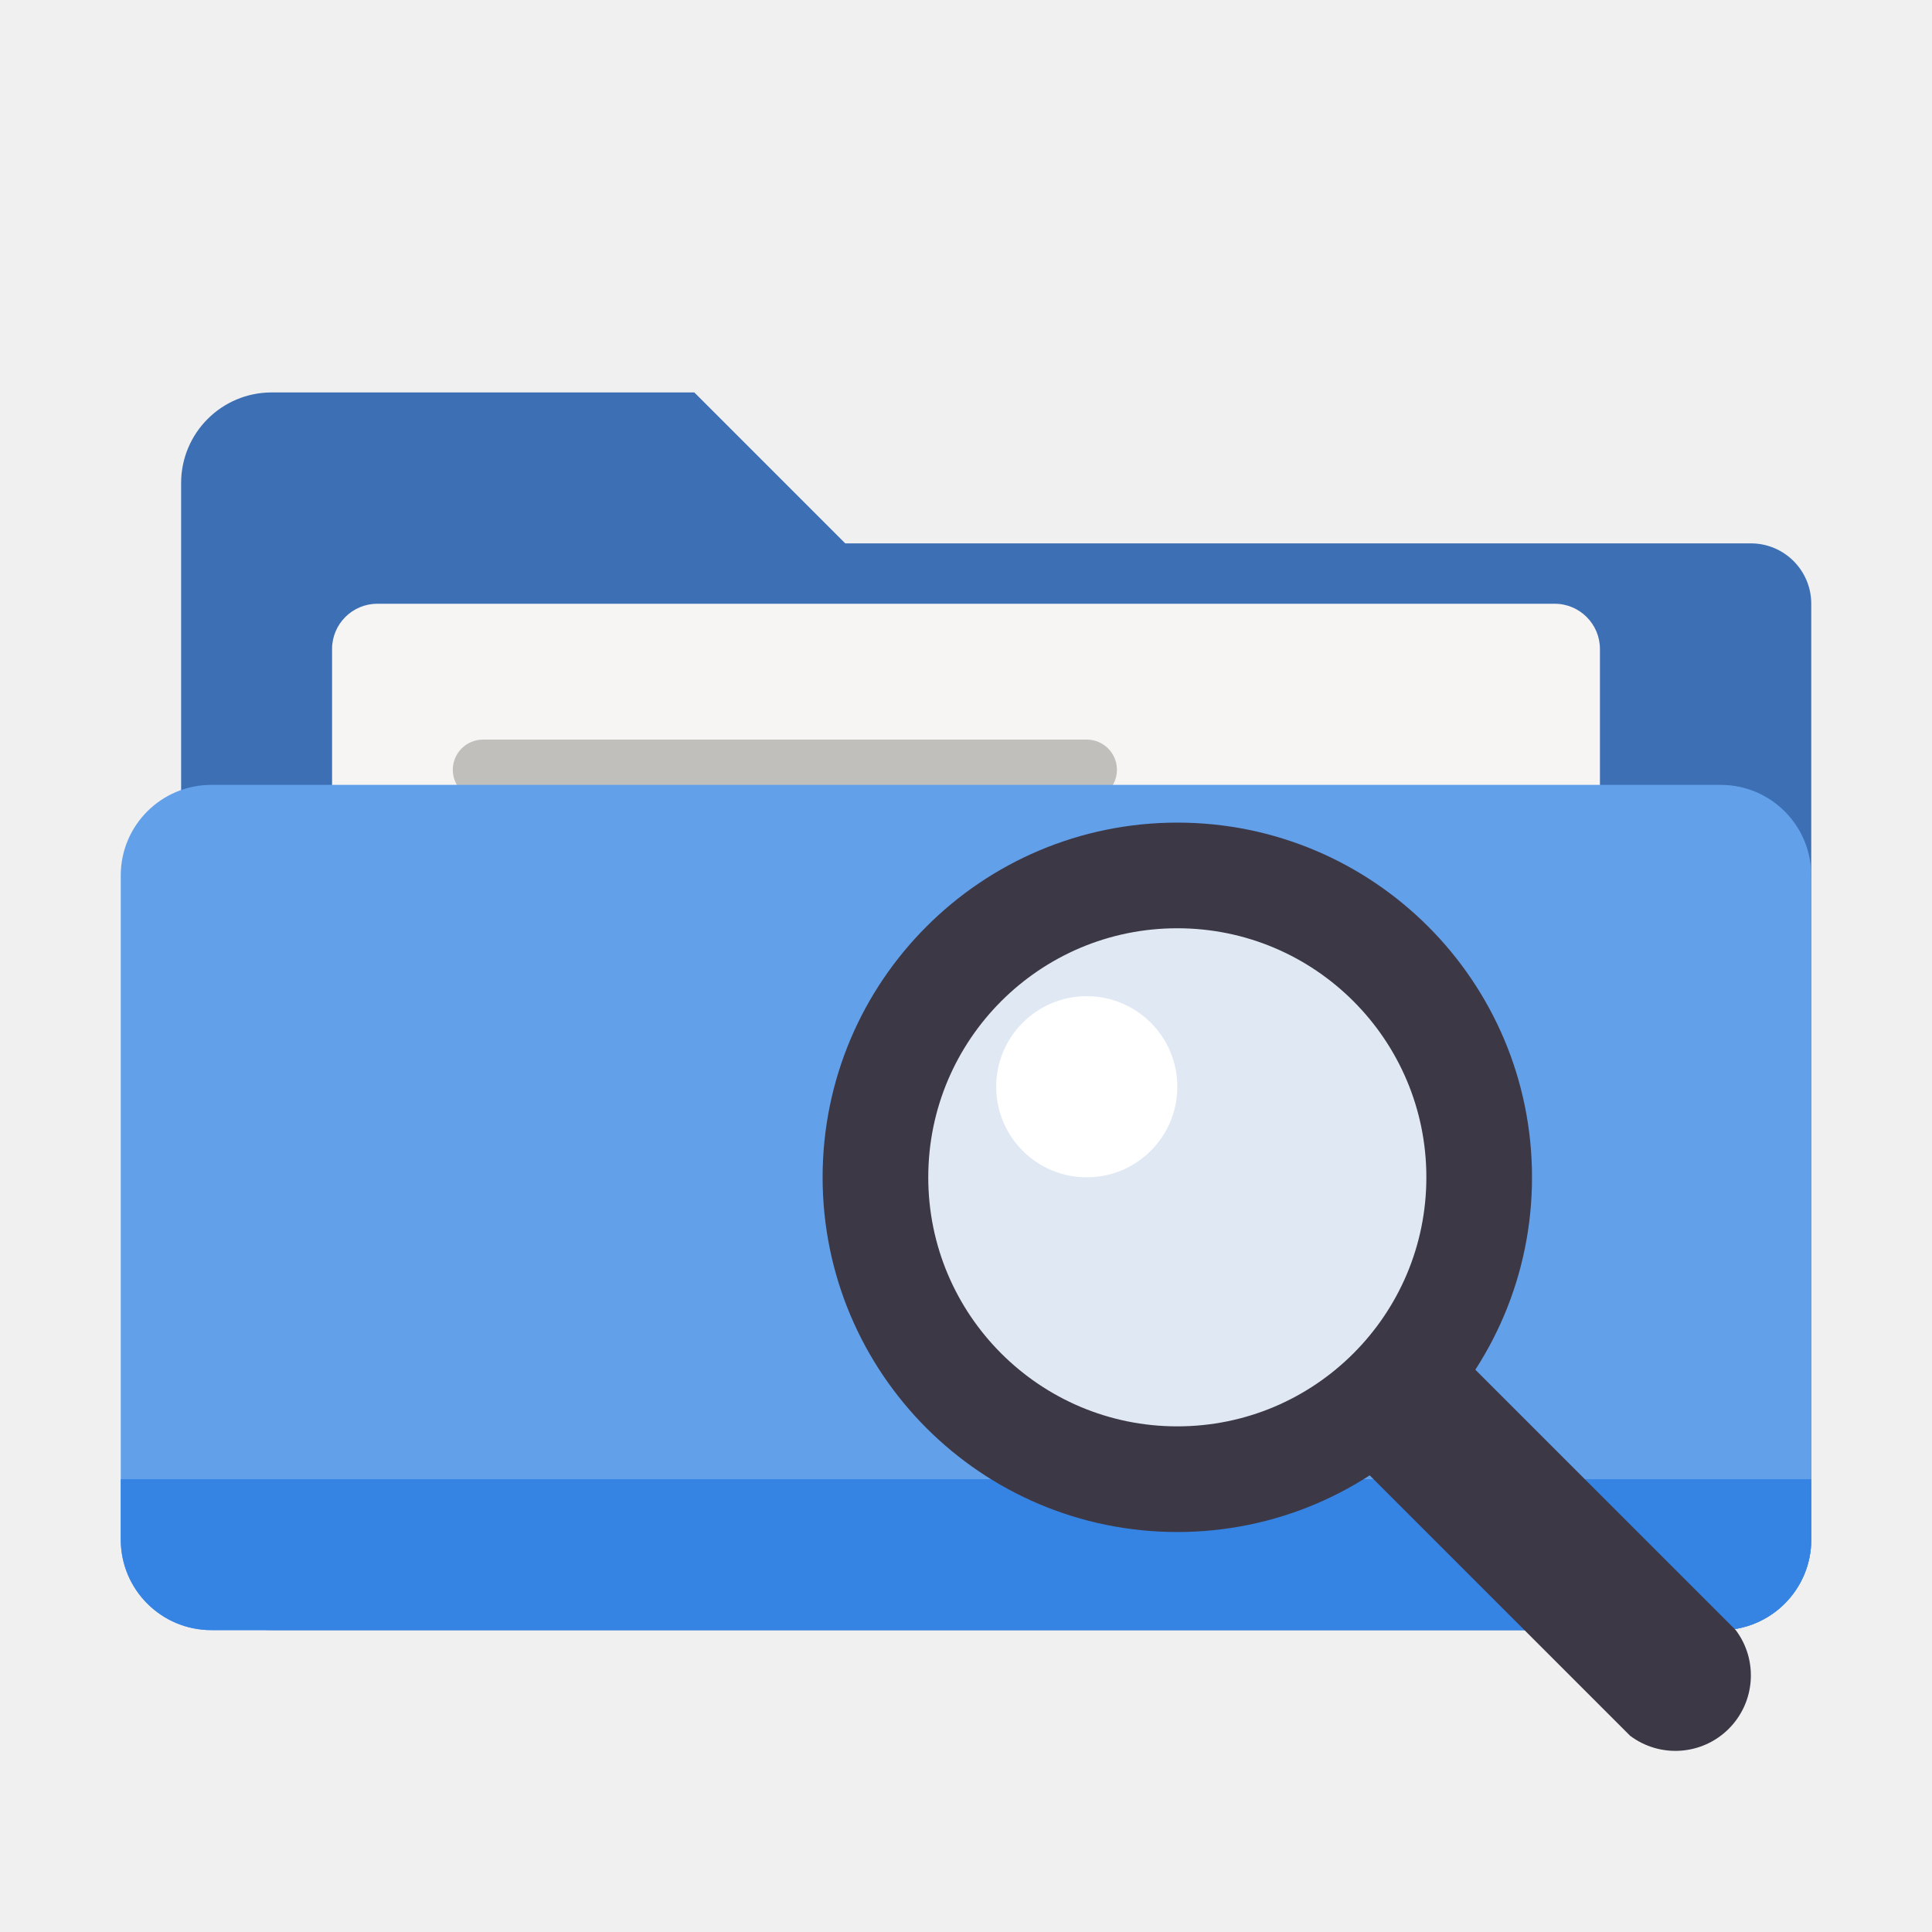
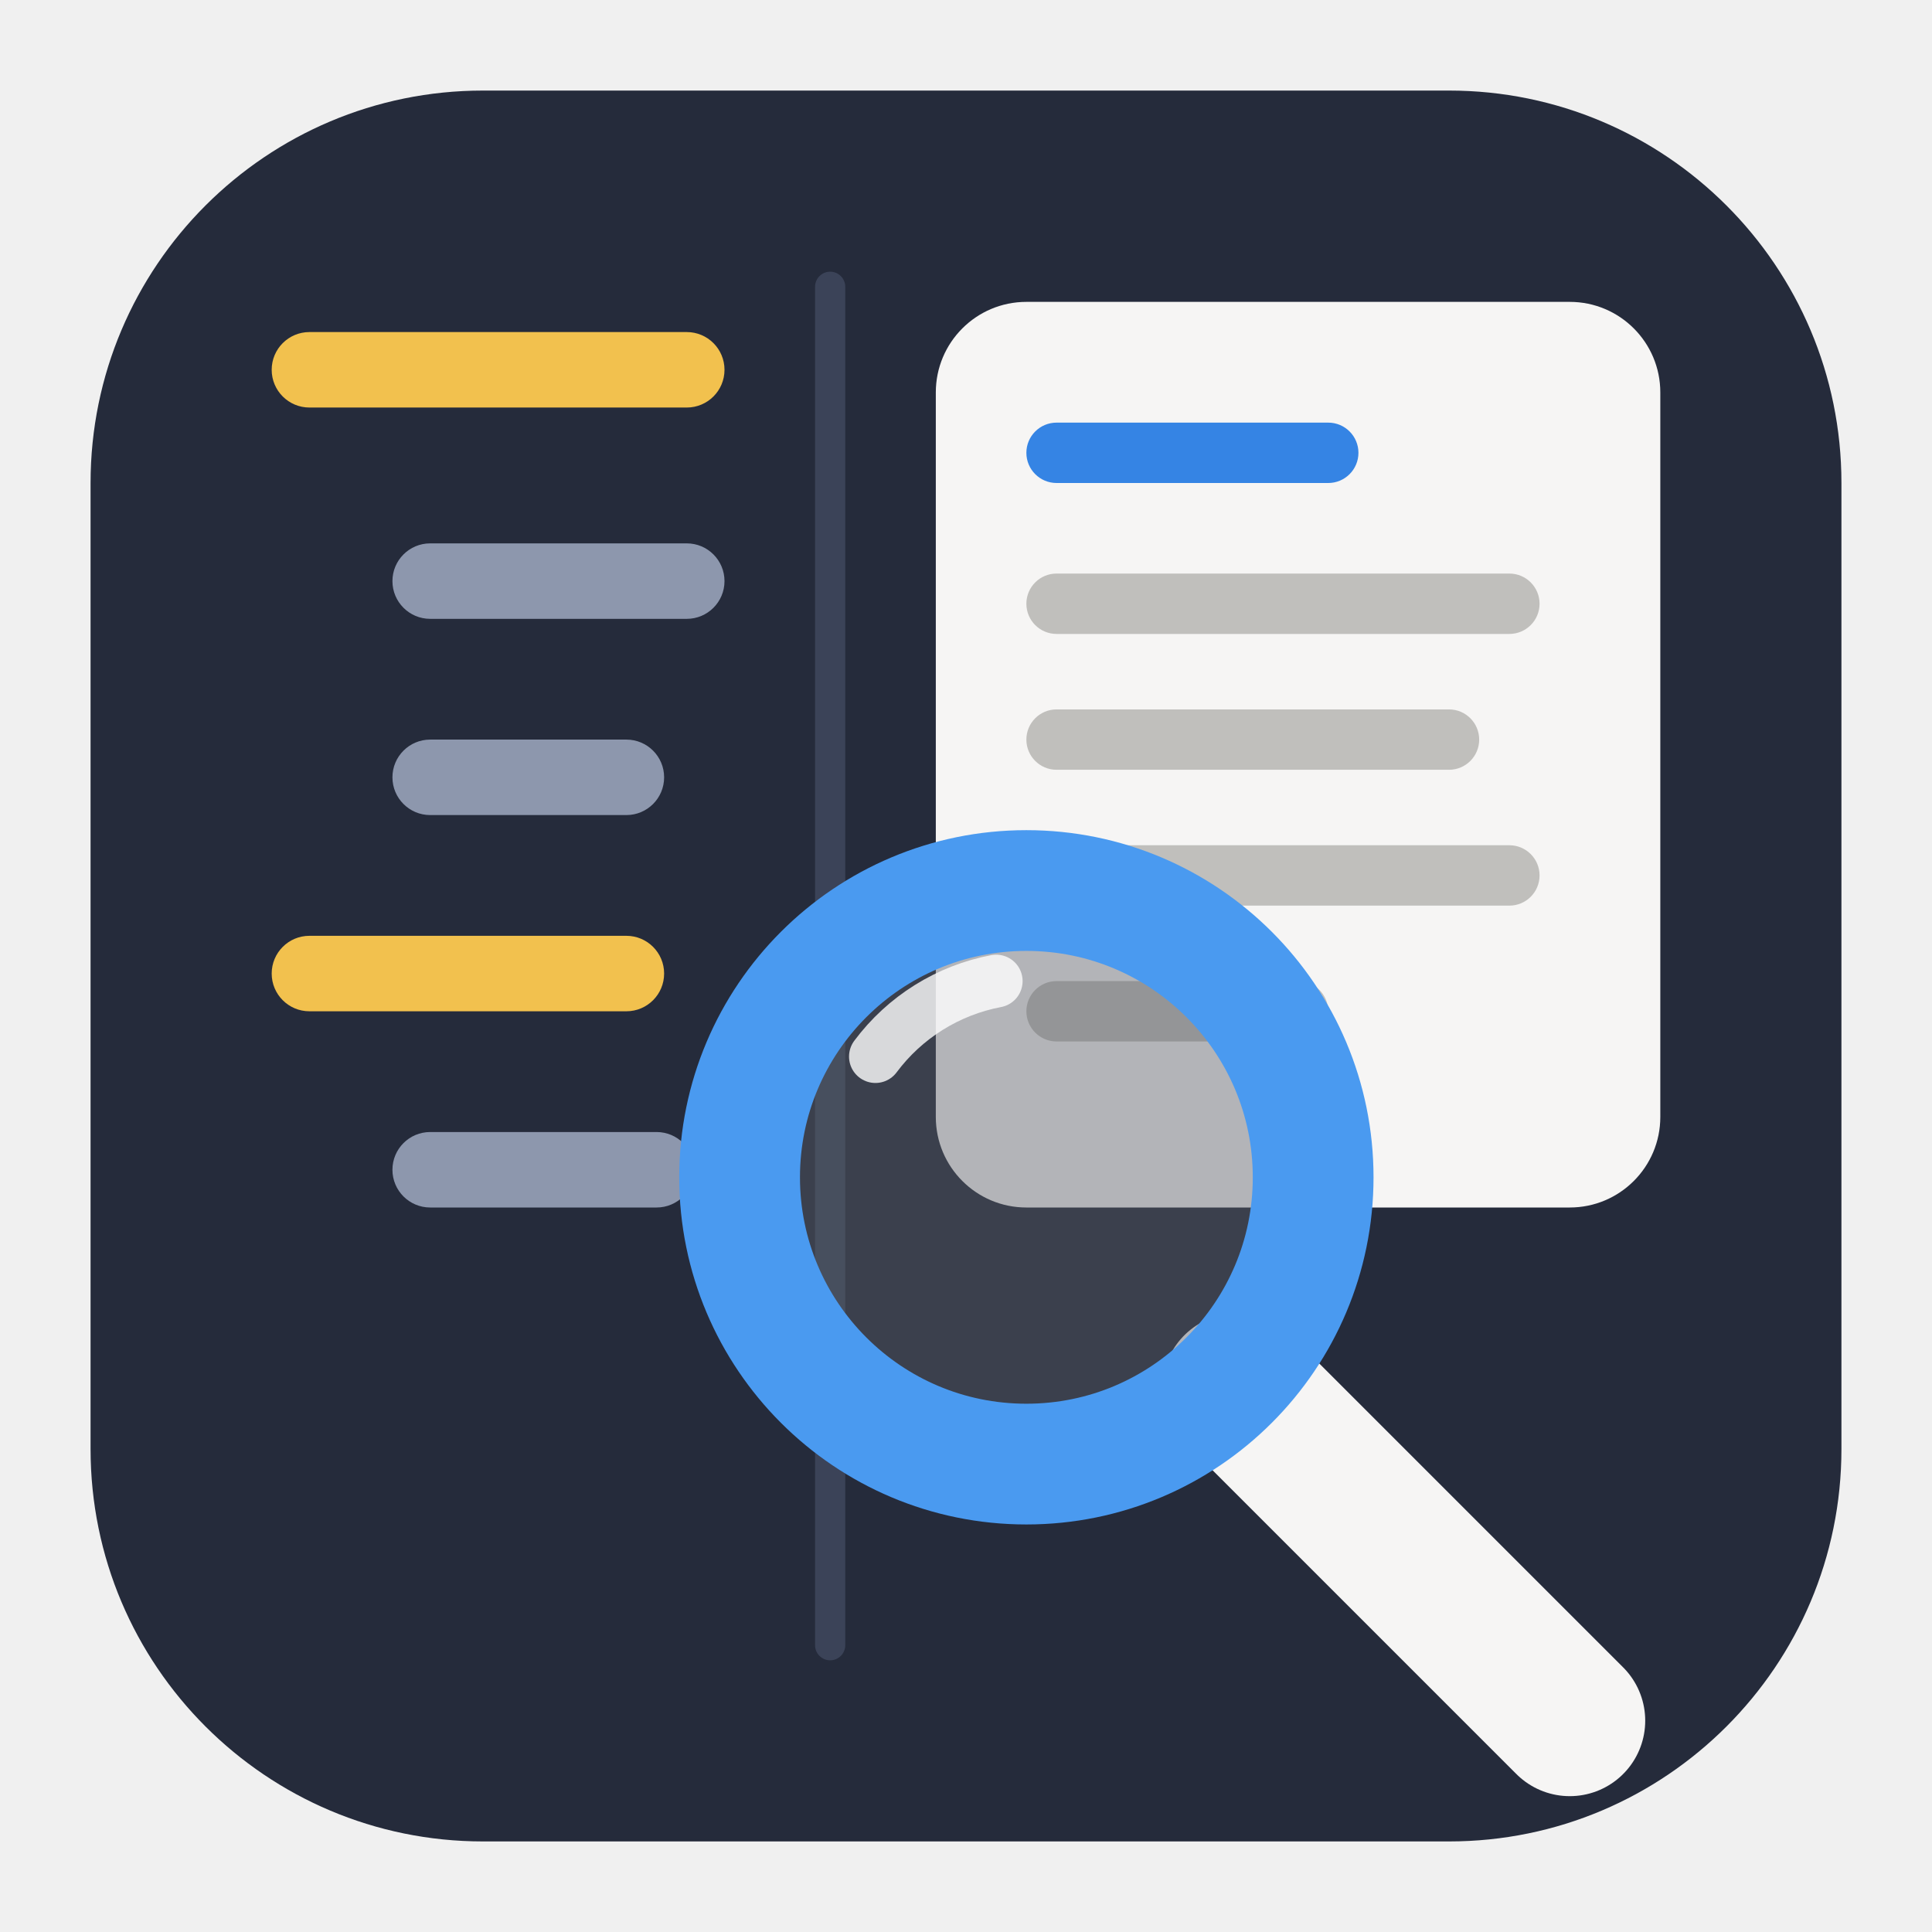
<svg xmlns="http://www.w3.org/2000/svg" width="128" height="128" viewBox="0 0 128 128">
-   <path d="M12 26 h34 l10 10 h60 a4 4 0 0 1 4 4 v62 a6 6 0 0 1 -6 6 h-96 a6 6 0 0 1 -6 -6 v-70 a6 6 0 0 1 6 -6 z" fill="#3d6fb4" />
-   <rect x="22" y="40" width="84" height="40" rx="3" fill="#f6f5f4" />
-   <rect x="30" y="49" width="44" height="4" rx="2" fill="#c0bfbc" />
-   <rect x="30" y="58" width="56" height="4" rx="2" fill="#c0bfbc" />
-   <path d="M8 58 a6 6 0 0 1 6 -6 h100 a6 6 0 0 1 6 6 v44 a6 6 0 0 1 -6 6 h-100 a6 6 0 0 1 -6 -6 z" fill="#62a0ea" />
-   <path d="M8 98 h112 v4 a6 6 0 0 1 -6 6 h-100 a6 6 0 0 1 -6 -6 z" fill="#3584e4" />
-   <path d="M96.5 89.5 L115 108 a5 5 0 0 1 -7 7 L89.5 96.5 z" fill="#3d3846" />
-   <circle cx="78" cy="78" r="20" fill="#f6f5f4" fill-opacity="0.85" stroke="#3d3846" stroke-width="7" />
-   <circle cx="72" cy="72" r="6" fill="#ffffff" />
+   <rect x="6" y="6" width="116" height="116" rx="26" fill="#252b3b" />
+   <rect x="18" y="22" width="30" height="5" rx="2.5" fill="#f2c14e" />
+   <rect x="26" y="36" width="22" height="5" rx="2.5" fill="#8d97ad" />
+   <rect x="26" y="49" width="18" height="5" rx="2.5" fill="#8d97ad" />
+   <rect x="18" y="62" width="26" height="5" rx="2.5" fill="#f2c14e" />
+   <rect x="26" y="75" width="20" height="5" rx="2.5" fill="#8d97ad" />
+   <rect x="54" y="18" width="2" height="92" rx="1" fill="#3b4358" />
+   <rect x="62" y="20" width="48" height="60" rx="6" fill="#f6f5f4" />
+   <rect x="68" y="28" width="22" height="4" rx="2" fill="#3584e4" />
+   <rect x="68" y="38" width="34" height="4" rx="2" fill="#c0bfbc" />
+   <rect x="68" y="47" width="30" height="4" rx="2" fill="#c0bfbc" />
+   <rect x="68" y="56" width="34" height="4" rx="2" fill="#c0bfbc" />
+   <rect x="68" y="65" width="20" height="4" rx="2" fill="#c0bfbc" />
+   <line x1="82" y1="92" x2="104" y2="114" stroke="#f6f5f4" stroke-width="10" stroke-linecap="round" />
+   <circle cx="68" cy="78" r="21" fill="#1b202c" fill-opacity="0.35" />
+   <circle cx="68" cy="78" r="19" fill="#ffffff" fill-opacity="0.12" stroke="#4a9af0" stroke-width="8" />
+   <path d="M58 70 a13 13 0 0 1 8 -5" stroke="#ffffff" stroke-width="3.5" stroke-linecap="round" fill="none" opacity="0.8" />
</svg>
